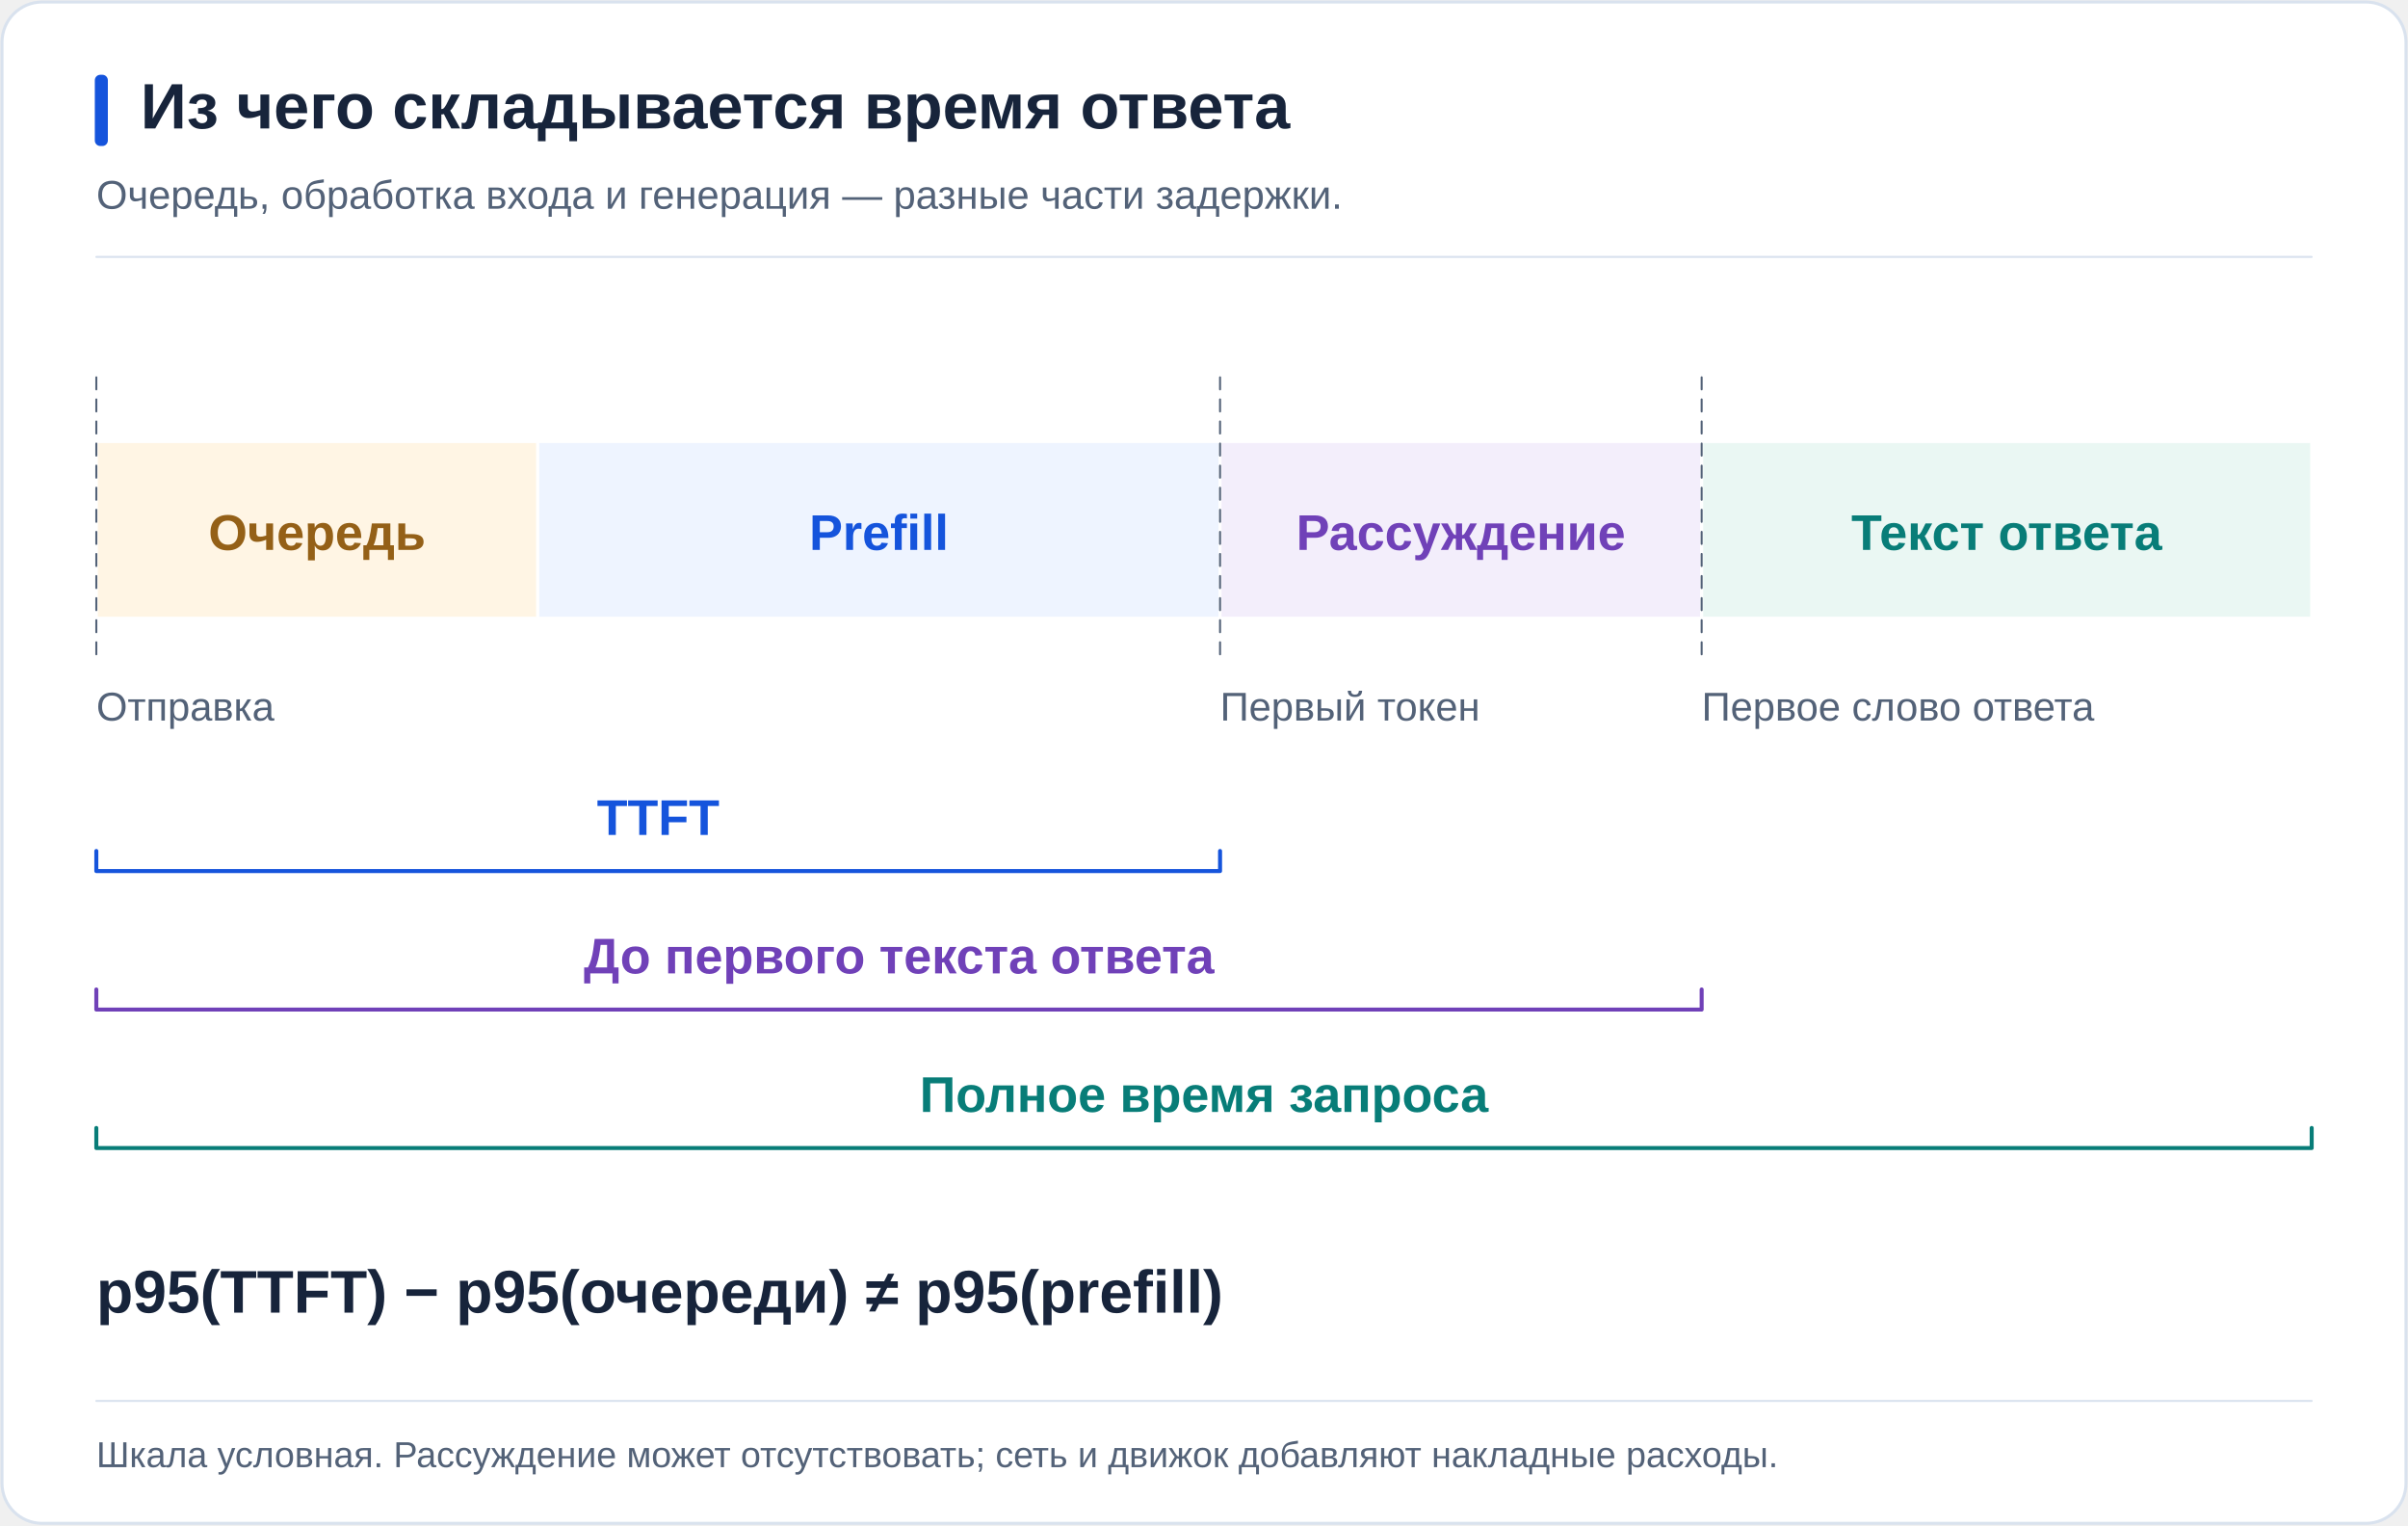
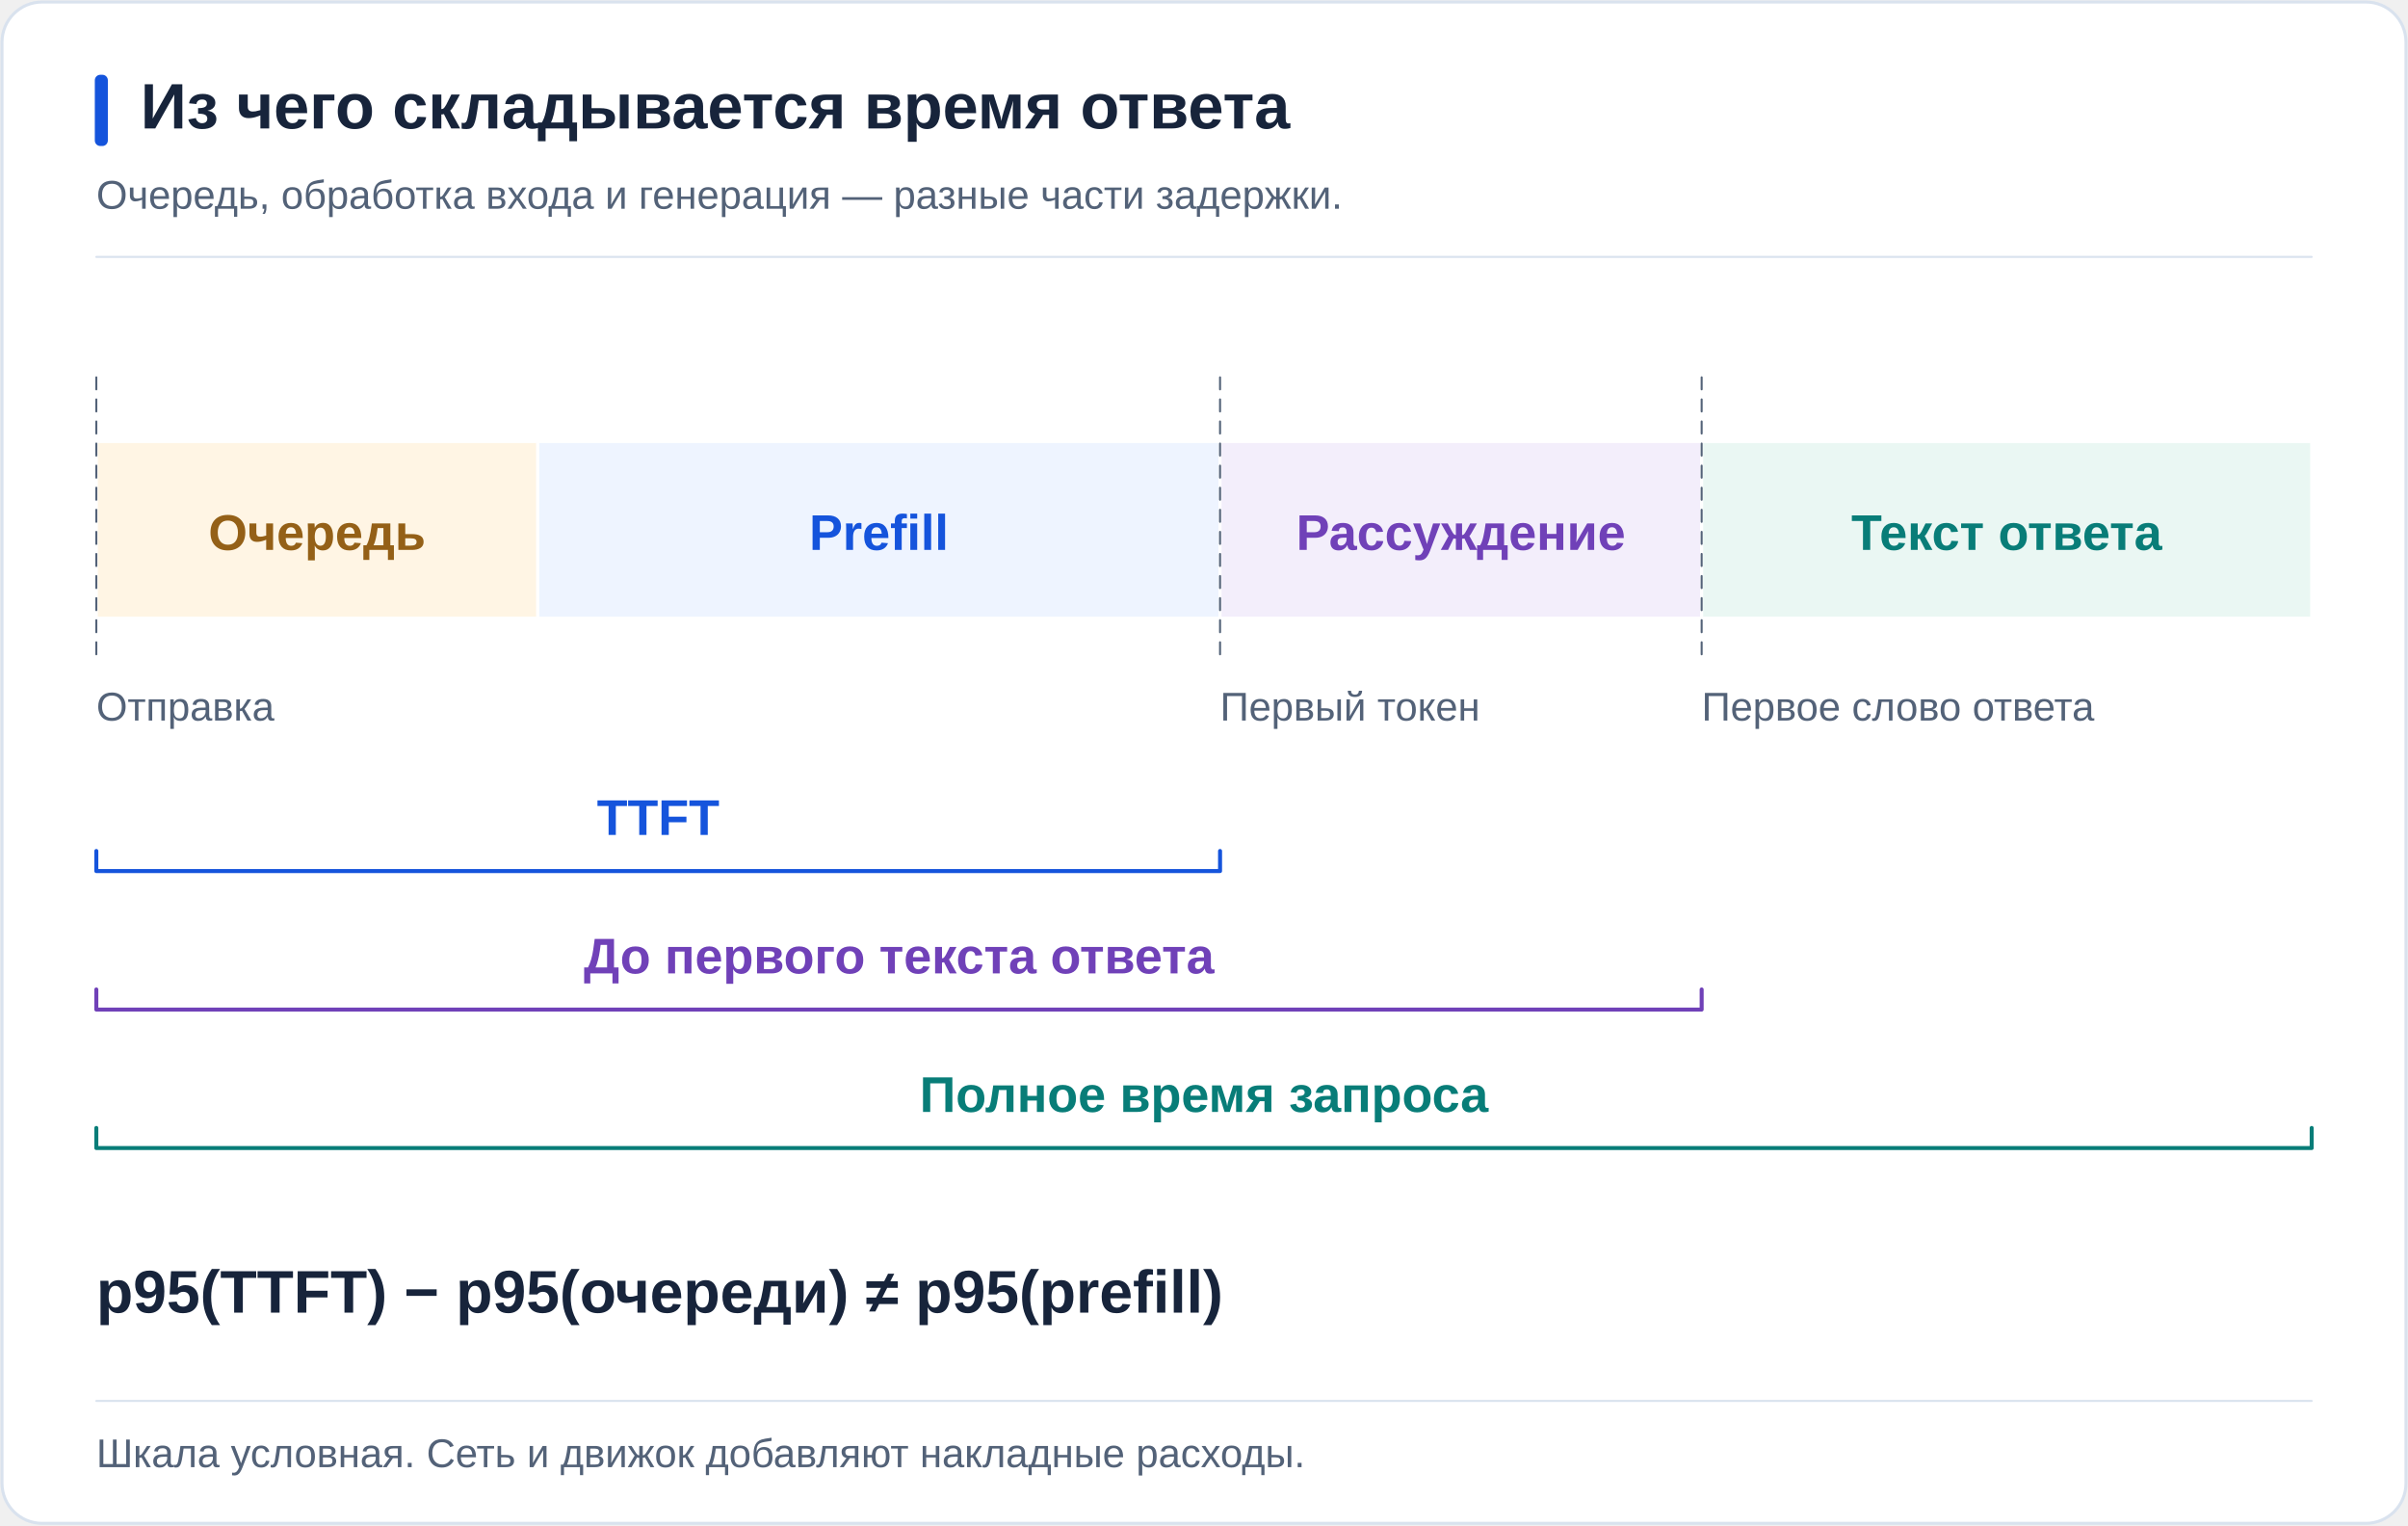
<svg xmlns="http://www.w3.org/2000/svg" width="1200" height="760" viewBox="0 0 1200 760" role="img" aria-labelledby="title desc" data-design="hardfest-v2">
  <defs>
    <marker id="arrow-1554dc" viewBox="0 0 10 10" refX="10" refY="5" markerWidth="10" markerHeight="10" markerUnits="userSpaceOnUse" orient="auto">
      <path d="M0 0 L10 5 L0 10 Z" fill="#1554dc" />
    </marker>
    <marker id="arrow-087d78" viewBox="0 0 10 10" refX="10" refY="5" markerWidth="10" markerHeight="10" markerUnits="userSpaceOnUse" orient="auto">
      <path d="M0 0 L10 5 L0 10 Z" fill="#087d78" />
    </marker>
    <marker id="arrow-7041b8" viewBox="0 0 10 10" refX="10" refY="5" markerWidth="10" markerHeight="10" markerUnits="userSpaceOnUse" orient="auto">
      <path d="M0 0 L10 5 L0 10 Z" fill="#7041b8" />
    </marker>
    <marker id="arrow-536278" viewBox="0 0 10 10" refX="10" refY="5" markerWidth="10" markerHeight="10" markerUnits="userSpaceOnUse" orient="auto">
      <path d="M0 0 L10 5 L0 10 Z" fill="#536278" />
    </marker>
  </defs>
  <style>text{font-family:Arial,Helvetica,sans-serif;font-variant-numeric:tabular-nums}</style>
  <rect x="1" y="1" width="1198" height="758" rx="20" fill="#ffffff" stroke="#d9e2ee" stroke-width="1.5" />
  <rect x="48" y="38" width="5" height="34" rx="2" fill="#1554dc" stroke="#1554dc" stroke-width="1.5" />
  <text x="70" y="64" font-size="32" fill="#17243b" text-anchor="start" font-weight="700" data-max-width="1082">
    <tspan x="70" dy="0">Из чего складывается время ответа</tspan>
  </text>
  <text x="48" y="104" font-size="20" fill="#536278" text-anchor="start" data-max-width="1104">
    <tspan x="48" dy="0">Очередь, обработка входа и генерация — разные части задержки.</tspan>
  </text>
  <path d="M48 128 H1152" fill="none" stroke="#d9e2ee" stroke-width="1" stroke-linejoin="round" stroke-linecap="round" />
  <rect x="48" y="220" width="220" height="88" rx="0" fill="#fff5e4" stroke="#ffffff" stroke-width="1.5" />
  <text x="158.0" y="274" font-size="25" fill="#946017" text-anchor="middle" font-weight="700">
    <tspan x="158.0" dy="0">Очередь</tspan>
  </text>
  <rect x="268" y="220" width="340" height="88" rx="0" fill="#eef4ff" stroke="#ffffff" stroke-width="1.5" />
  <text x="438.0" y="274" font-size="25" fill="#1554dc" text-anchor="middle" font-weight="700">
    <tspan x="438.0" dy="0">Prefill</tspan>
  </text>
  <rect x="608" y="220" width="240" height="88" rx="0" fill="#f3eefb" stroke="#ffffff" stroke-width="1.5" />
  <text x="728.0" y="274" font-size="25" fill="#7041b8" text-anchor="middle" font-weight="700">
    <tspan x="728.0" dy="0">Рассуждение</tspan>
  </text>
  <rect x="848" y="220" width="304" height="88" rx="0" fill="#eaf7f3" stroke="#ffffff" stroke-width="1.5" />
  <text x="1000.0" y="274" font-size="25" fill="#087d78" text-anchor="middle" font-weight="700">
    <tspan x="1000.0" dy="0">Текст ответа</tspan>
  </text>
  <path d="M48 188 V330" fill="none" stroke="#536278" stroke-width="1" stroke-linejoin="round" stroke-linecap="round" stroke-dasharray="6 5" />
  <text x="48" y="359" font-size="20" fill="#536278" text-anchor="start">
    <tspan x="48" dy="0">Отправка</tspan>
  </text>
  <path d="M608 188 V330" fill="none" stroke="#536278" stroke-width="1" stroke-linejoin="round" stroke-linecap="round" stroke-dasharray="6 5" />
  <text x="608" y="359" font-size="20" fill="#536278" text-anchor="start">
    <tspan x="608" dy="0">Первый токен</tspan>
  </text>
  <path d="M848 188 V330" fill="none" stroke="#536278" stroke-width="1" stroke-linejoin="round" stroke-linecap="round" stroke-dasharray="6 5" />
  <text x="848" y="359" font-size="20" fill="#536278" text-anchor="start">
    <tspan x="848" dy="0">Первое слово ответа</tspan>
  </text>
  <path d="M48 424 V434 H608 V424" fill="none" stroke="#1554dc" stroke-width="2" stroke-linejoin="round" stroke-linecap="round" />
  <text x="328.0" y="416" font-size="25" fill="#1554dc" text-anchor="middle" font-weight="700">
    <tspan x="328.0" dy="0">TTFT</tspan>
  </text>
  <path d="M48 493 V503 H848 V493" fill="none" stroke="#7041b8" stroke-width="2" stroke-linejoin="round" stroke-linecap="round" />
  <text x="448.0" y="485" font-size="25" fill="#7041b8" text-anchor="middle" font-weight="700">
    <tspan x="448.0" dy="0">До первого текста ответа</tspan>
  </text>
  <path d="M48 562 V572 H1152 V562" fill="none" stroke="#087d78" stroke-width="2" stroke-linejoin="round" stroke-linecap="round" />
  <text x="600.0" y="554" font-size="25" fill="#087d78" text-anchor="middle" font-weight="700">
    <tspan x="600.0" dy="0">Полное время запроса</tspan>
  </text>
  <text x="48" y="654" font-size="30" fill="#17243b" text-anchor="start" font-weight="700">
    <tspan x="48" dy="0">p95(TTFT) − p95(очереди) ≠ p95(prefill)</tspan>
  </text>
  <path d="M48 698 H1152" fill="none" stroke="#d9e2ee" stroke-width="1" stroke-linejoin="round" stroke-linecap="round" />
-   <text x="48" y="731" font-size="18" fill="#536278" text-anchor="start" data-max-width="1104">
-     <tspan x="48" dy="0">Шкала условная. Рассуждение может отсутствовать; сеть и движок добавляют накладные расходы.</tspan>
+   <text x="48" y="731" font-size="20" fill="#536278" text-anchor="start" data-max-width="1104">
+     <tspan x="48" dy="0">Шкала условная. Сеть и движок добавляют накладные расходы.</tspan>
  </text>
</svg>
